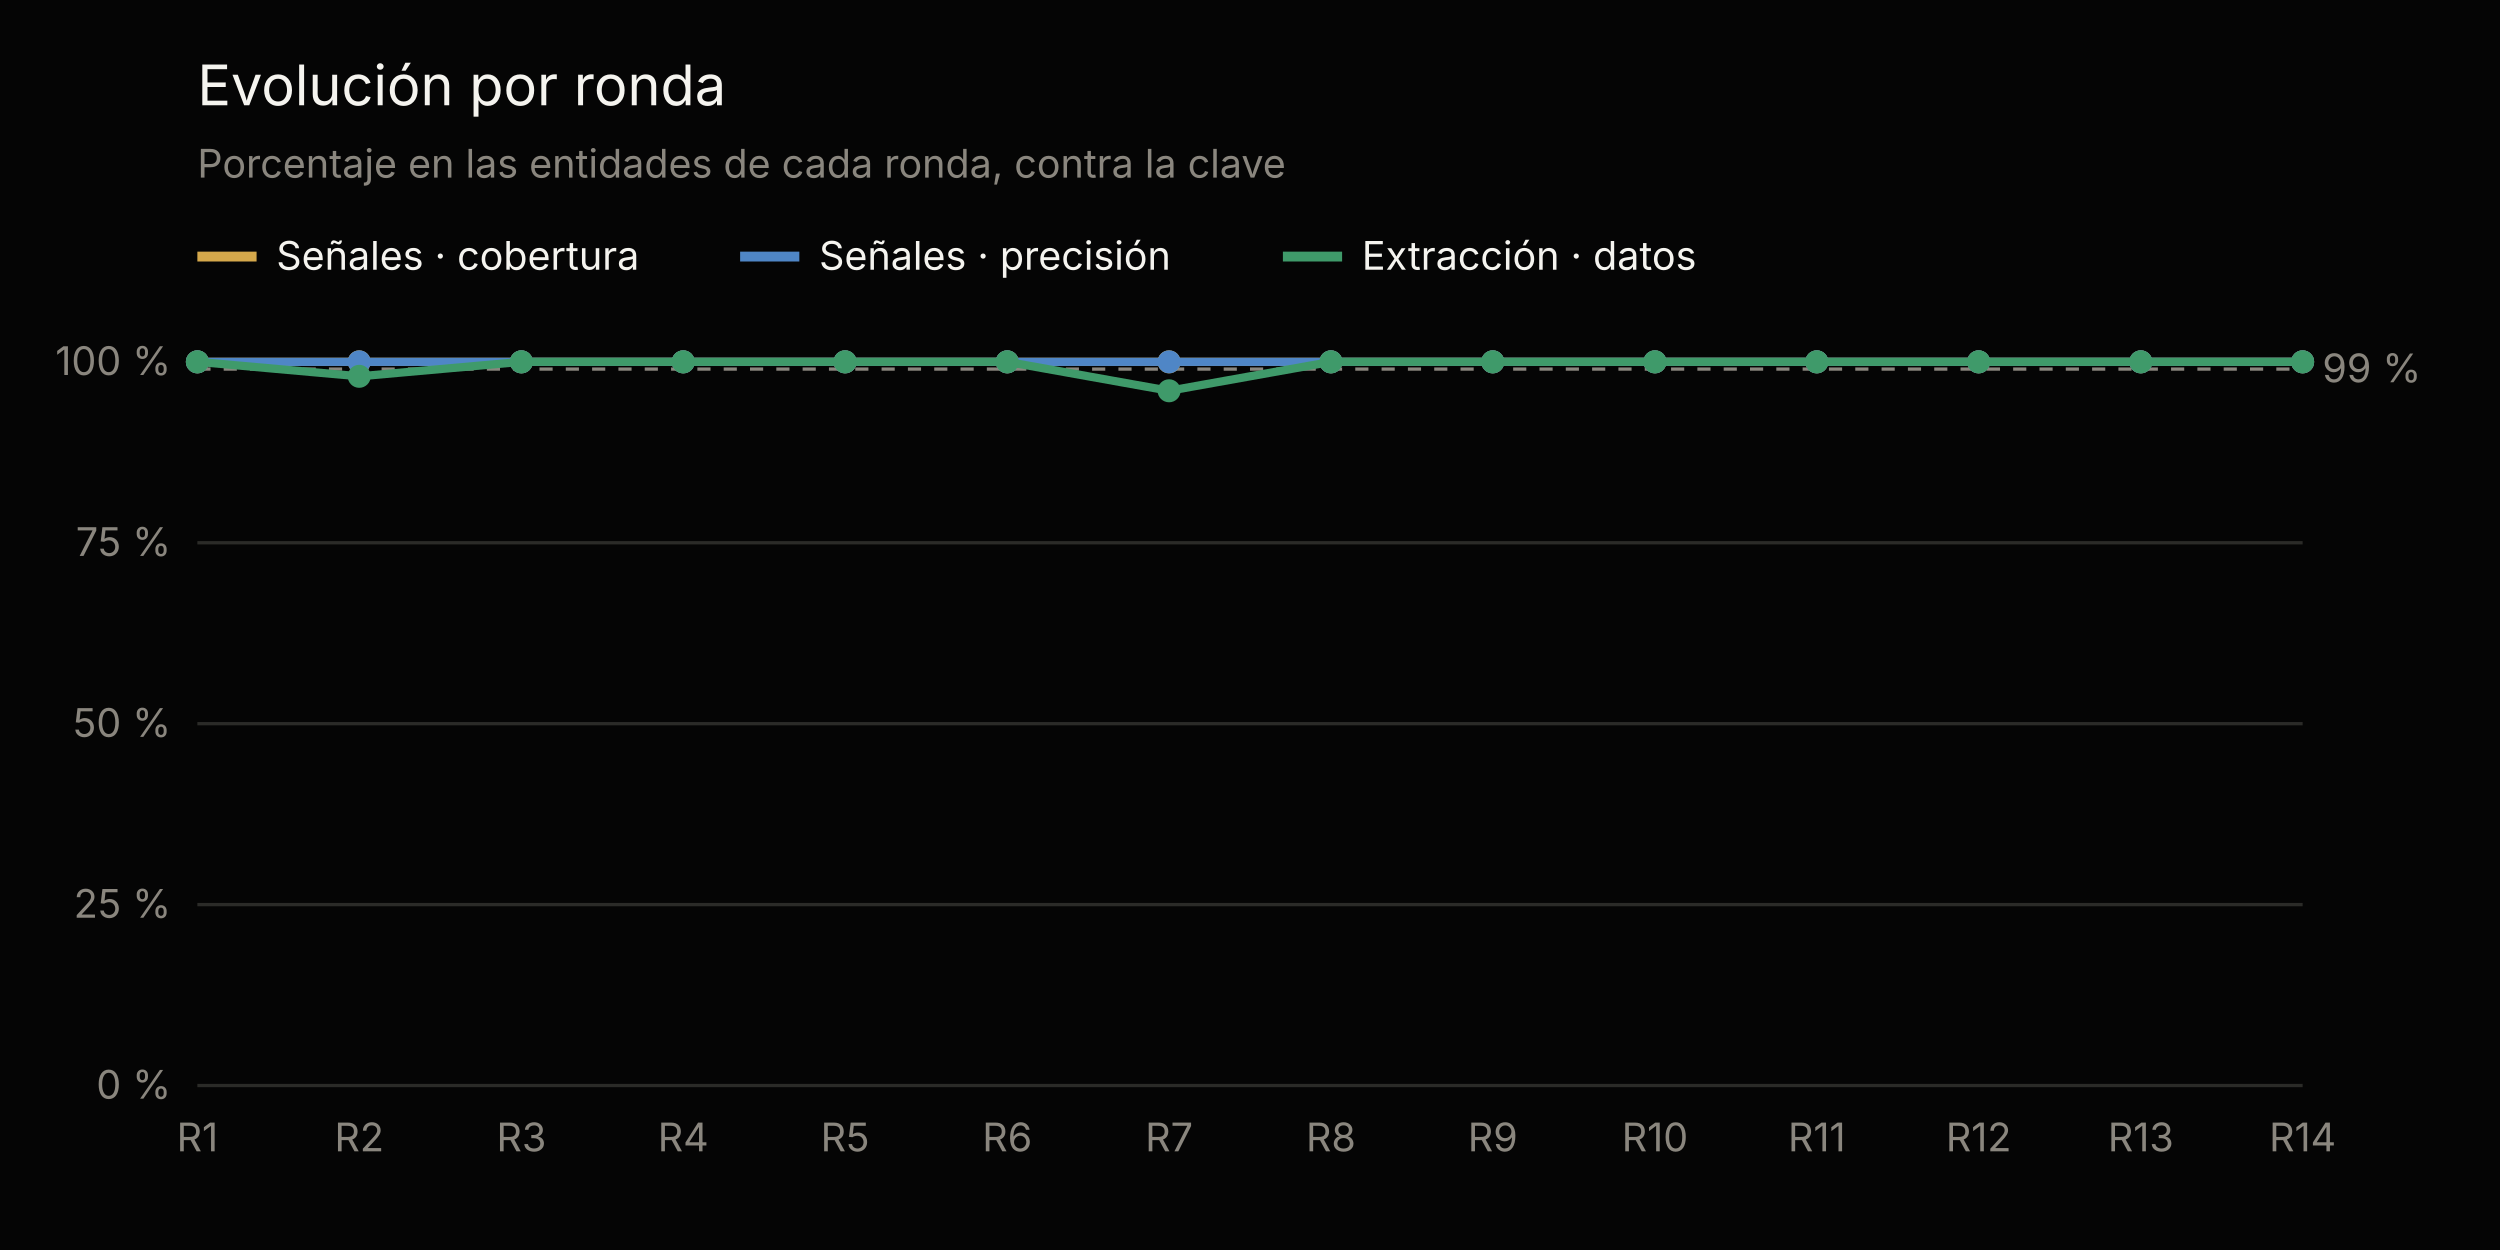
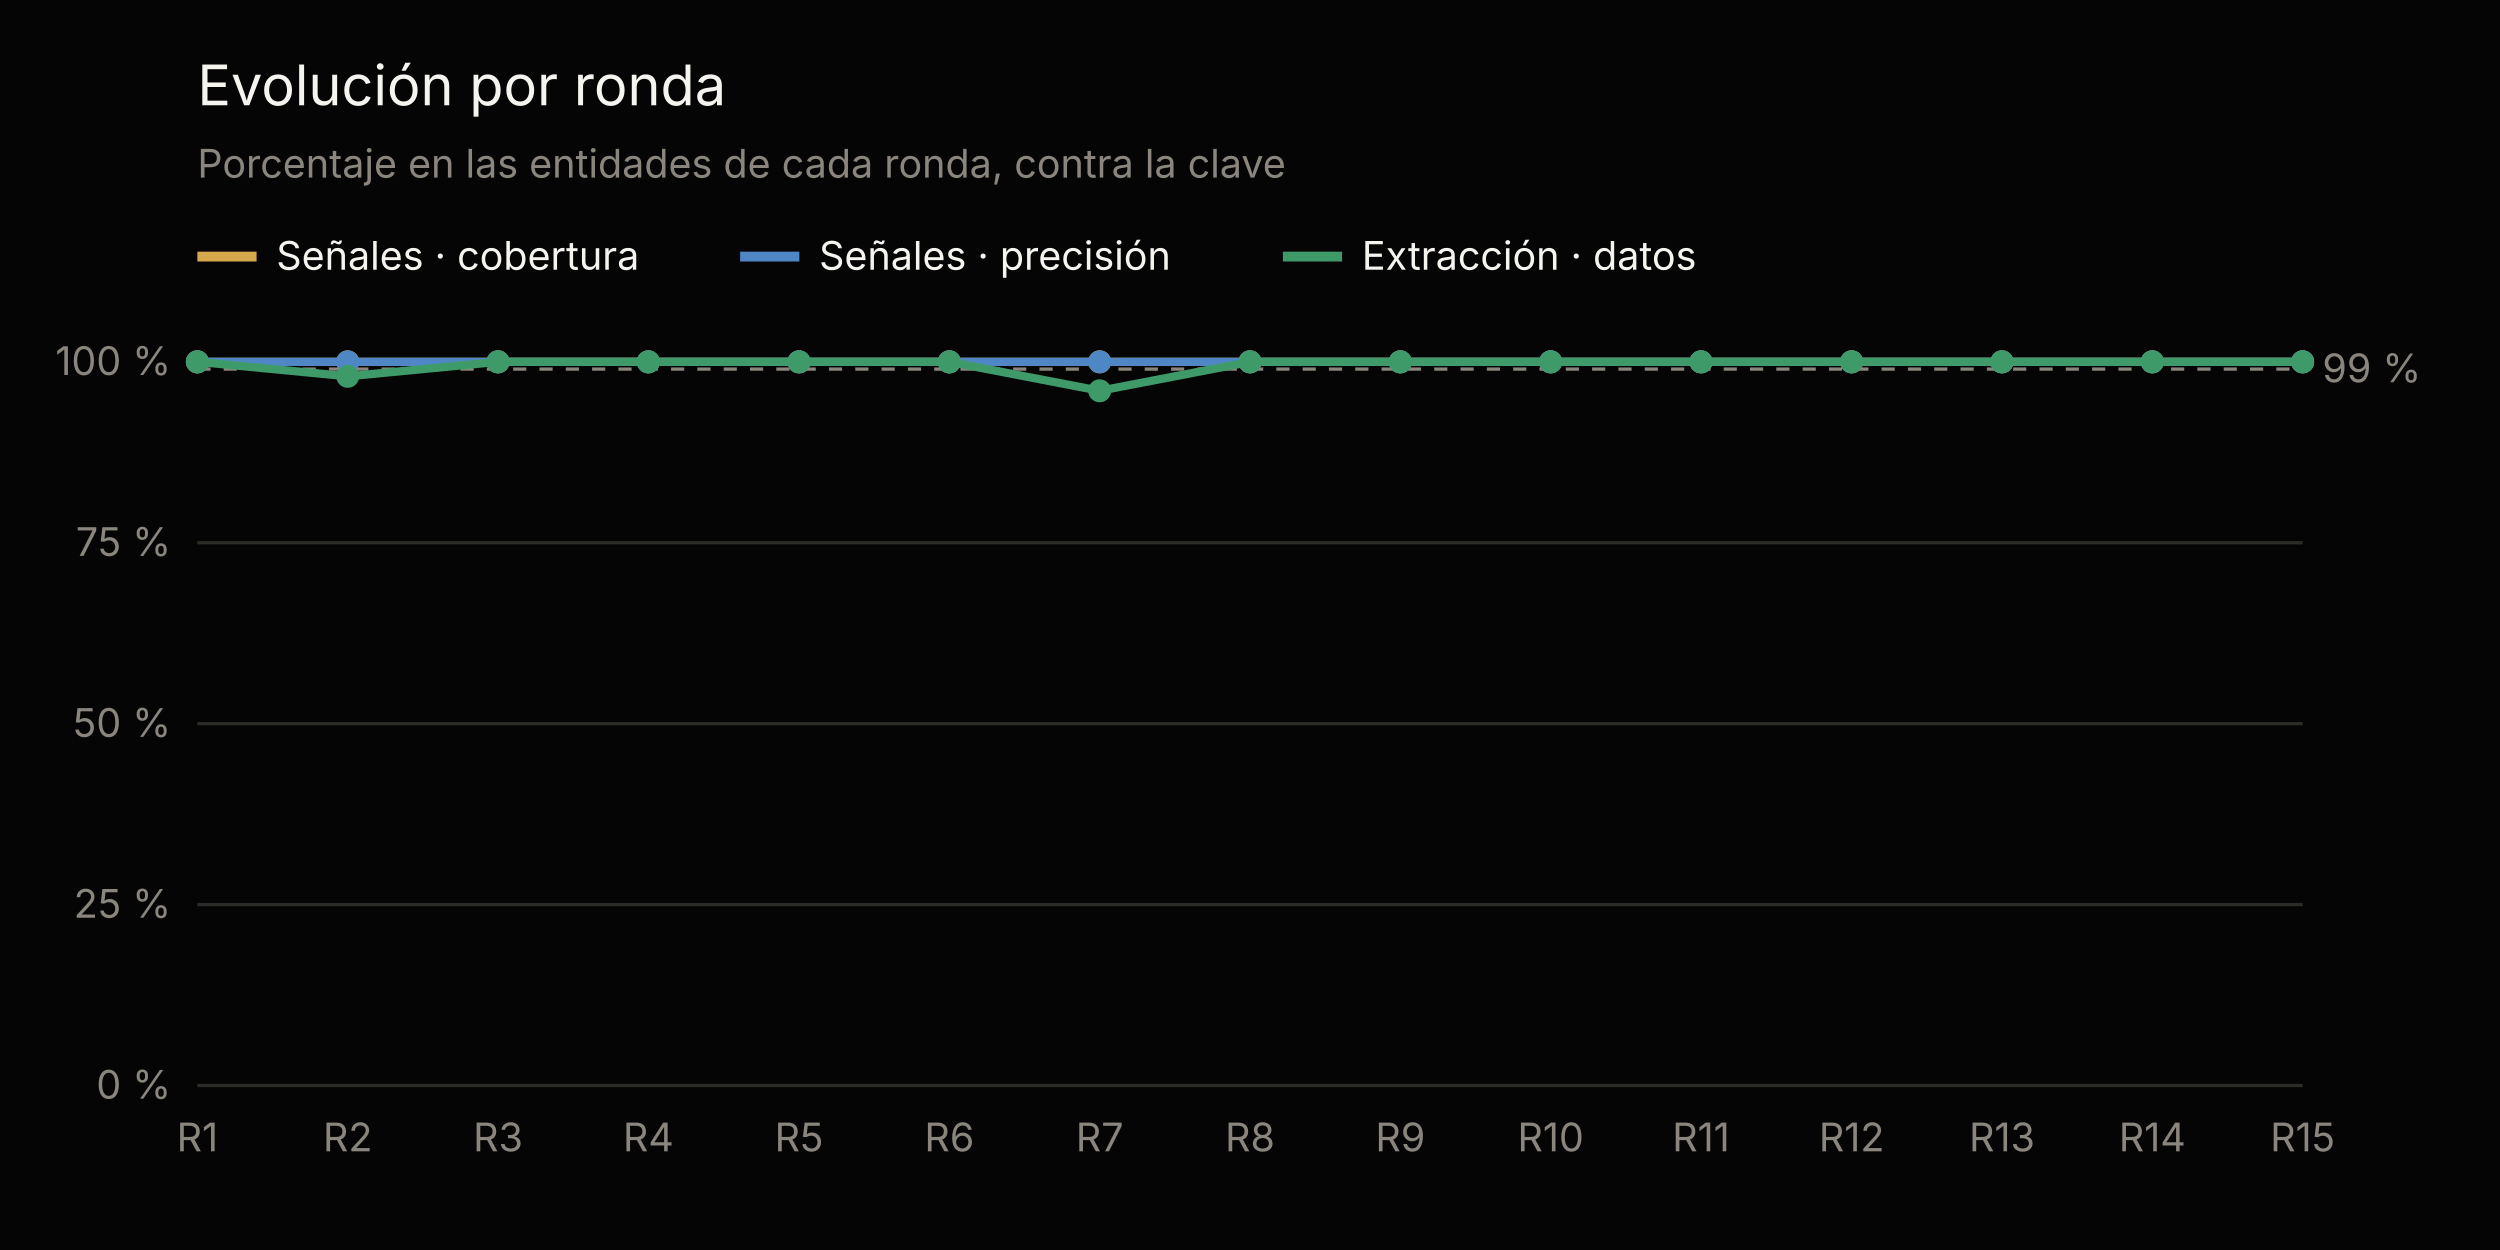
<svg xmlns="http://www.w3.org/2000/svg" viewBox="0 0 760 380" font-family="Inter, Arial, sans-serif" font-size="12">
  <rect width="760" height="380" fill="#050505" />
  <text x="60" y="32" font-size="17" fill="#f5f4ef">Evolución por ronda</text>
  <text x="60" y="54" fill="#8a867e">Porcentaje en las entidades de cada ronda, contra la clave</text>
  <line x1="60" x2="78" y1="78" y2="78" stroke="#d5a84b" stroke-width="3" />
  <text x="84" y="82" fill="#f5f4ef">Señales · cobertura</text>
  <line x1="225" x2="243" y1="78" y2="78" stroke="#4f86c6" stroke-width="3" />
  <text x="249" y="82" fill="#f5f4ef">Señales · precisión</text>
  <line x1="390" x2="408" y1="78" y2="78" stroke="#3f9a6a" stroke-width="3" />
  <text x="414" y="82" fill="#f5f4ef">Extracción · datos</text>
  <line x1="60" x2="700" y1="330.0" y2="330.0" stroke="#2b2b28" />
  <text x="52" y="334.0" text-anchor="end" fill="#8a867e">0 %</text>
  <line x1="60" x2="700" y1="275.0" y2="275.0" stroke="#2b2b28" />
  <text x="52" y="279.0" text-anchor="end" fill="#8a867e">25 %</text>
  <line x1="60" x2="700" y1="220.0" y2="220.0" stroke="#2b2b28" />
  <text x="52" y="224.0" text-anchor="end" fill="#8a867e">50 %</text>
  <line x1="60" x2="700" y1="165.0" y2="165.0" stroke="#2b2b28" />
  <text x="52" y="169.0" text-anchor="end" fill="#8a867e">75 %</text>
  <line x1="60" x2="700" y1="110.0" y2="110.0" stroke="#2b2b28" />
  <text x="52" y="114.0" text-anchor="end" fill="#8a867e">100 %</text>
  <line x1="60" x2="700" y1="112.2" y2="112.2" stroke="#8a867e" stroke-dasharray="4 4" />
  <text x="706" y="116.2" fill="#8a867e">99 %</text>
  <text x="60.0" y="350" text-anchor="middle" fill="#8a867e">R1</text>
-   <text x="109.2" y="350" text-anchor="middle" fill="#8a867e">R2</text>
-   <text x="158.5" y="350" text-anchor="middle" fill="#8a867e">R3</text>
-   <text x="207.7" y="350" text-anchor="middle" fill="#8a867e">R4</text>
-   <text x="256.9" y="350" text-anchor="middle" fill="#8a867e">R5</text>
-   <text x="306.2" y="350" text-anchor="middle" fill="#8a867e">R6</text>
-   <text x="355.4" y="350" text-anchor="middle" fill="#8a867e">R7</text>
-   <text x="404.6" y="350" text-anchor="middle" fill="#8a867e">R8</text>
-   <text x="453.8" y="350" text-anchor="middle" fill="#8a867e">R9</text>
-   <text x="503.1" y="350" text-anchor="middle" fill="#8a867e">R10</text>
-   <text x="552.3" y="350" text-anchor="middle" fill="#8a867e">R11</text>
-   <text x="601.5" y="350" text-anchor="middle" fill="#8a867e">R12</text>
-   <text x="650.8" y="350" text-anchor="middle" fill="#8a867e">R13</text>
-   <text x="700.0" y="350" text-anchor="middle" fill="#8a867e">R14</text>
-   <path d="M60.0,110.0 L109.2,110.0 L158.5,110.0 L207.7,110.0 L256.9,110.0 L306.2,110.0 L355.4,110.0 L404.6,110.0 L453.8,110.0 L503.1,110.0 L552.3,110.0 L601.5,110.0 L650.8,110.0 L700.0,110.0" fill="none" stroke="#d5a84b" stroke-width="2.5" />
+   <text x="105.7" y="350" text-anchor="middle" fill="#8a867e">R2</text>
+   <text x="151.4" y="350" text-anchor="middle" fill="#8a867e">R3</text>
+   <text x="197.1" y="350" text-anchor="middle" fill="#8a867e">R4</text>
+   <text x="242.9" y="350" text-anchor="middle" fill="#8a867e">R5</text>
+   <text x="288.6" y="350" text-anchor="middle" fill="#8a867e">R6</text>
+   <text x="334.3" y="350" text-anchor="middle" fill="#8a867e">R7</text>
+   <text x="380.0" y="350" text-anchor="middle" fill="#8a867e">R8</text>
+   <text x="425.7" y="350" text-anchor="middle" fill="#8a867e">R9</text>
+   <text x="471.4" y="350" text-anchor="middle" fill="#8a867e">R10</text>
+   <text x="517.1" y="350" text-anchor="middle" fill="#8a867e">R11</text>
+   <text x="562.9" y="350" text-anchor="middle" fill="#8a867e">R12</text>
+   <text x="608.6" y="350" text-anchor="middle" fill="#8a867e">R13</text>
+   <text x="654.3" y="350" text-anchor="middle" fill="#8a867e">R14</text>
+   <text x="700.0" y="350" text-anchor="middle" fill="#8a867e">R15</text>
+   <path d="M60.0,110.0 L105.7,110.0 L151.4,110.0 L197.1,110.0 L242.9,110.0 L288.6,110.0 L334.3,110.0 L380.0,110.0 L425.7,110.0 L471.4,110.0 L517.1,110.0 L562.9,110.0 L608.6,110.0 L654.3,110.0 L700.0,110.0" fill="none" stroke="#d5a84b" stroke-width="2.5" />
  <circle cx="60.0" cy="110.0" r="3.5" fill="#d5a84b" />
-   <circle cx="109.2" cy="110.0" r="3.5" fill="#d5a84b" />
-   <circle cx="158.5" cy="110.0" r="3.5" fill="#d5a84b" />
-   <circle cx="207.7" cy="110.0" r="3.5" fill="#d5a84b" />
-   <circle cx="256.9" cy="110.0" r="3.5" fill="#d5a84b" />
-   <circle cx="306.2" cy="110.0" r="3.5" fill="#d5a84b" />
-   <circle cx="355.4" cy="110.0" r="3.5" fill="#d5a84b" />
-   <circle cx="404.6" cy="110.0" r="3.5" fill="#d5a84b" />
-   <circle cx="453.8" cy="110.0" r="3.5" fill="#d5a84b" />
-   <circle cx="503.1" cy="110.0" r="3.5" fill="#d5a84b" />
-   <circle cx="552.3" cy="110.0" r="3.5" fill="#d5a84b" />
-   <circle cx="601.5" cy="110.0" r="3.5" fill="#d5a84b" />
-   <circle cx="650.8" cy="110.0" r="3.5" fill="#d5a84b" />
+   <circle cx="105.7" cy="110.0" r="3.5" fill="#d5a84b" />
+   <circle cx="151.4" cy="110.0" r="3.5" fill="#d5a84b" />
+   <circle cx="197.1" cy="110.0" r="3.5" fill="#d5a84b" />
+   <circle cx="242.9" cy="110.0" r="3.5" fill="#d5a84b" />
+   <circle cx="288.6" cy="110.0" r="3.5" fill="#d5a84b" />
+   <circle cx="334.3" cy="110.0" r="3.5" fill="#d5a84b" />
+   <circle cx="380.0" cy="110.0" r="3.5" fill="#d5a84b" />
+   <circle cx="425.7" cy="110.0" r="3.5" fill="#d5a84b" />
+   <circle cx="471.4" cy="110.0" r="3.5" fill="#d5a84b" />
+   <circle cx="517.1" cy="110.0" r="3.5" fill="#d5a84b" />
+   <circle cx="562.9" cy="110.0" r="3.5" fill="#d5a84b" />
+   <circle cx="608.6" cy="110.0" r="3.5" fill="#d5a84b" />
+   <circle cx="654.3" cy="110.0" r="3.5" fill="#d5a84b" />
  <circle cx="700.0" cy="110.0" r="3.5" fill="#d5a84b" />
-   <path d="M60.0,110.0 L109.2,110.0 L158.5,110.0 L207.7,110.0 L256.9,110.0 L306.2,110.0 L355.4,110.0 L404.6,110.0 L453.8,110.0 L503.1,110.0 L552.3,110.0 L601.5,110.0 L650.8,110.0 L700.0,110.0" fill="none" stroke="#4f86c6" stroke-width="2.5" />
+   <path d="M60.0,110.0 L105.7,110.0 L151.4,110.0 L197.1,110.0 L242.9,110.0 L288.6,110.0 L334.3,110.0 L380.0,110.0 L425.7,110.0 L471.4,110.0 L517.1,110.0 L562.9,110.0 L608.6,110.0 L654.3,110.0 L700.0,110.0" fill="none" stroke="#4f86c6" stroke-width="2.5" />
  <circle cx="60.0" cy="110.0" r="3.5" fill="#4f86c6" />
-   <circle cx="109.2" cy="110.0" r="3.5" fill="#4f86c6" />
-   <circle cx="158.5" cy="110.0" r="3.5" fill="#4f86c6" />
-   <circle cx="207.7" cy="110.0" r="3.5" fill="#4f86c6" />
-   <circle cx="256.9" cy="110.0" r="3.5" fill="#4f86c6" />
-   <circle cx="306.2" cy="110.0" r="3.5" fill="#4f86c6" />
-   <circle cx="355.4" cy="110.0" r="3.5" fill="#4f86c6" />
-   <circle cx="404.6" cy="110.0" r="3.5" fill="#4f86c6" />
-   <circle cx="453.8" cy="110.0" r="3.5" fill="#4f86c6" />
-   <circle cx="503.1" cy="110.0" r="3.5" fill="#4f86c6" />
-   <circle cx="552.3" cy="110.0" r="3.5" fill="#4f86c6" />
-   <circle cx="601.5" cy="110.0" r="3.5" fill="#4f86c6" />
-   <circle cx="650.8" cy="110.0" r="3.5" fill="#4f86c6" />
+   <circle cx="105.7" cy="110.0" r="3.5" fill="#4f86c6" />
+   <circle cx="151.4" cy="110.0" r="3.5" fill="#4f86c6" />
+   <circle cx="197.1" cy="110.0" r="3.5" fill="#4f86c6" />
+   <circle cx="242.9" cy="110.0" r="3.5" fill="#4f86c6" />
+   <circle cx="288.6" cy="110.0" r="3.5" fill="#4f86c6" />
+   <circle cx="334.3" cy="110.0" r="3.5" fill="#4f86c6" />
+   <circle cx="380.0" cy="110.0" r="3.5" fill="#4f86c6" />
+   <circle cx="425.7" cy="110.0" r="3.5" fill="#4f86c6" />
+   <circle cx="471.4" cy="110.0" r="3.5" fill="#4f86c6" />
+   <circle cx="517.1" cy="110.0" r="3.5" fill="#4f86c6" />
+   <circle cx="562.9" cy="110.0" r="3.5" fill="#4f86c6" />
+   <circle cx="608.6" cy="110.0" r="3.5" fill="#4f86c6" />
+   <circle cx="654.3" cy="110.0" r="3.5" fill="#4f86c6" />
  <circle cx="700.0" cy="110.0" r="3.5" fill="#4f86c6" />
-   <path d="M60.0,110.0 L109.2,114.4 L158.5,110.0 L207.7,110.0 L256.9,110.0 L306.2,110.0 L355.4,118.8 L404.6,110.0 L453.8,110.0 L503.1,110.0 L552.3,110.0 L601.5,110.0 L650.8,110.0 L700.0,110.0" fill="none" stroke="#3f9a6a" stroke-width="2.5" />
+   <path d="M60.0,110.0 L105.7,114.4 L151.4,110.0 L197.1,110.0 L242.9,110.0 L288.6,110.0 L334.3,118.8 L380.0,110.0 L425.7,110.0 L471.4,110.0 L517.1,110.0 L562.9,110.0 L608.6,110.0 L654.3,110.0 L700.0,110.0" fill="none" stroke="#3f9a6a" stroke-width="2.5" />
  <circle cx="60.0" cy="110.0" r="3.5" fill="#3f9a6a" />
-   <circle cx="109.2" cy="114.4" r="3.5" fill="#3f9a6a" />
-   <circle cx="158.5" cy="110.0" r="3.5" fill="#3f9a6a" />
-   <circle cx="207.7" cy="110.0" r="3.5" fill="#3f9a6a" />
-   <circle cx="256.9" cy="110.0" r="3.5" fill="#3f9a6a" />
-   <circle cx="306.2" cy="110.0" r="3.5" fill="#3f9a6a" />
-   <circle cx="355.4" cy="118.8" r="3.5" fill="#3f9a6a" />
-   <circle cx="404.6" cy="110.0" r="3.5" fill="#3f9a6a" />
-   <circle cx="453.8" cy="110.0" r="3.5" fill="#3f9a6a" />
-   <circle cx="503.1" cy="110.0" r="3.5" fill="#3f9a6a" />
-   <circle cx="552.3" cy="110.0" r="3.5" fill="#3f9a6a" />
-   <circle cx="601.5" cy="110.0" r="3.5" fill="#3f9a6a" />
-   <circle cx="650.8" cy="110.0" r="3.5" fill="#3f9a6a" />
+   <circle cx="105.7" cy="114.4" r="3.5" fill="#3f9a6a" />
+   <circle cx="151.4" cy="110.0" r="3.5" fill="#3f9a6a" />
+   <circle cx="197.1" cy="110.0" r="3.5" fill="#3f9a6a" />
+   <circle cx="242.9" cy="110.0" r="3.5" fill="#3f9a6a" />
+   <circle cx="288.6" cy="110.0" r="3.5" fill="#3f9a6a" />
+   <circle cx="334.3" cy="118.8" r="3.5" fill="#3f9a6a" />
+   <circle cx="380.0" cy="110.0" r="3.5" fill="#3f9a6a" />
+   <circle cx="425.7" cy="110.0" r="3.5" fill="#3f9a6a" />
+   <circle cx="471.4" cy="110.0" r="3.5" fill="#3f9a6a" />
+   <circle cx="517.1" cy="110.0" r="3.5" fill="#3f9a6a" />
+   <circle cx="562.9" cy="110.0" r="3.5" fill="#3f9a6a" />
+   <circle cx="608.6" cy="110.0" r="3.5" fill="#3f9a6a" />
+   <circle cx="654.3" cy="110.0" r="3.5" fill="#3f9a6a" />
  <circle cx="700.0" cy="110.0" r="3.5" fill="#3f9a6a" />
</svg>
